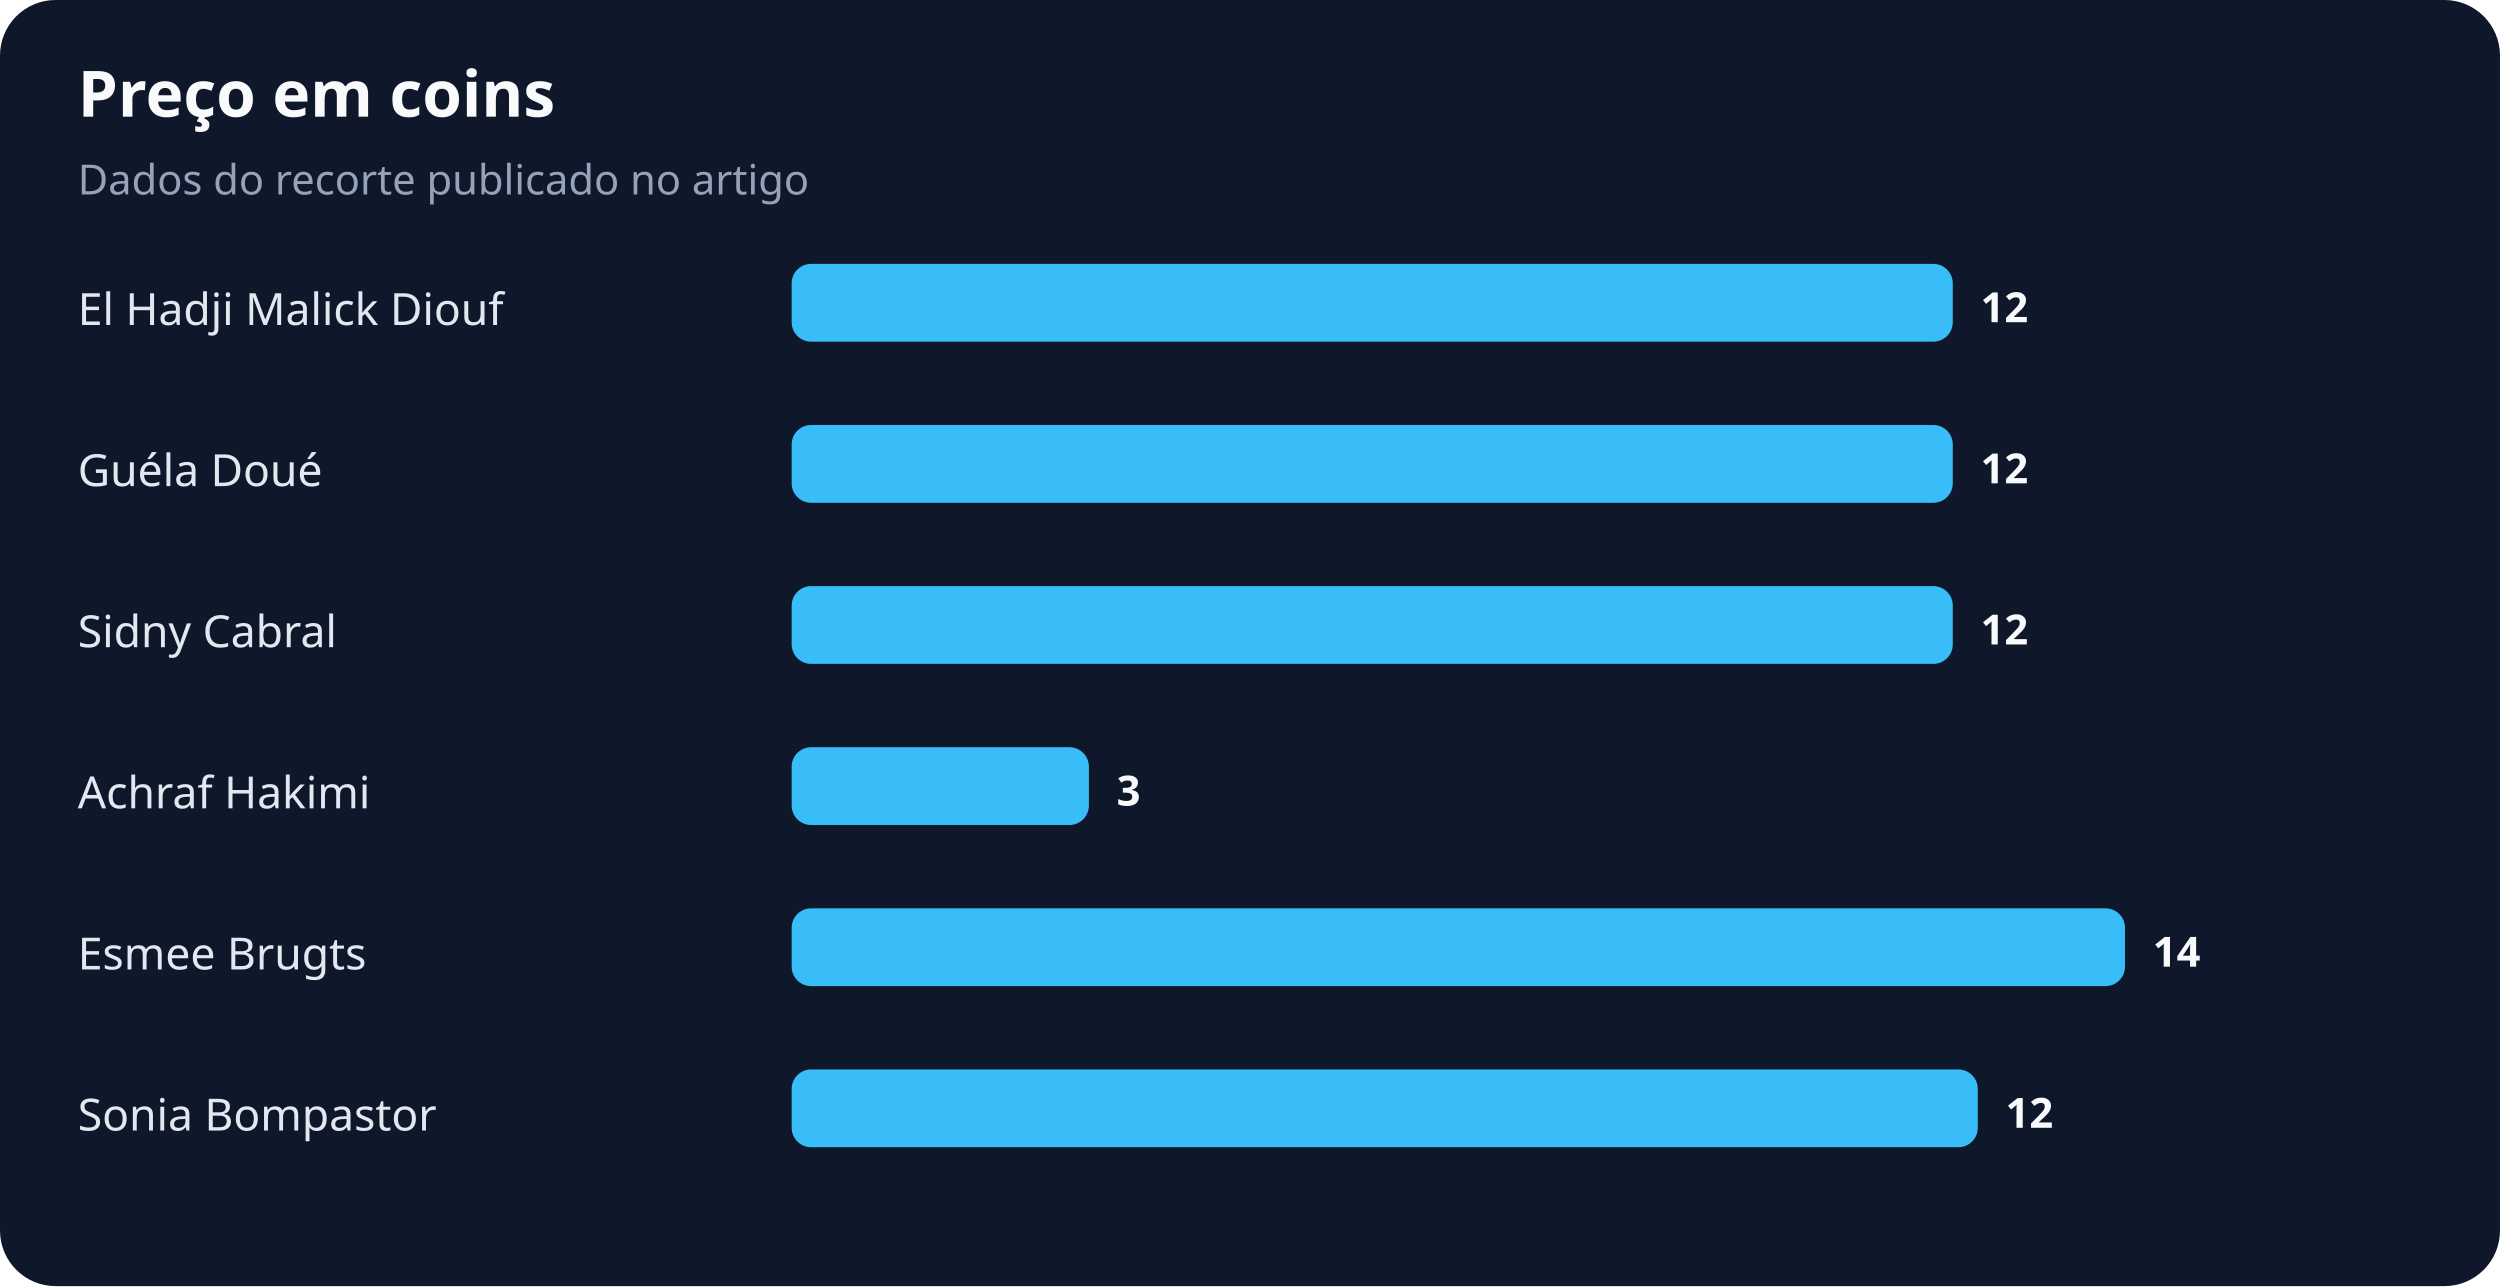
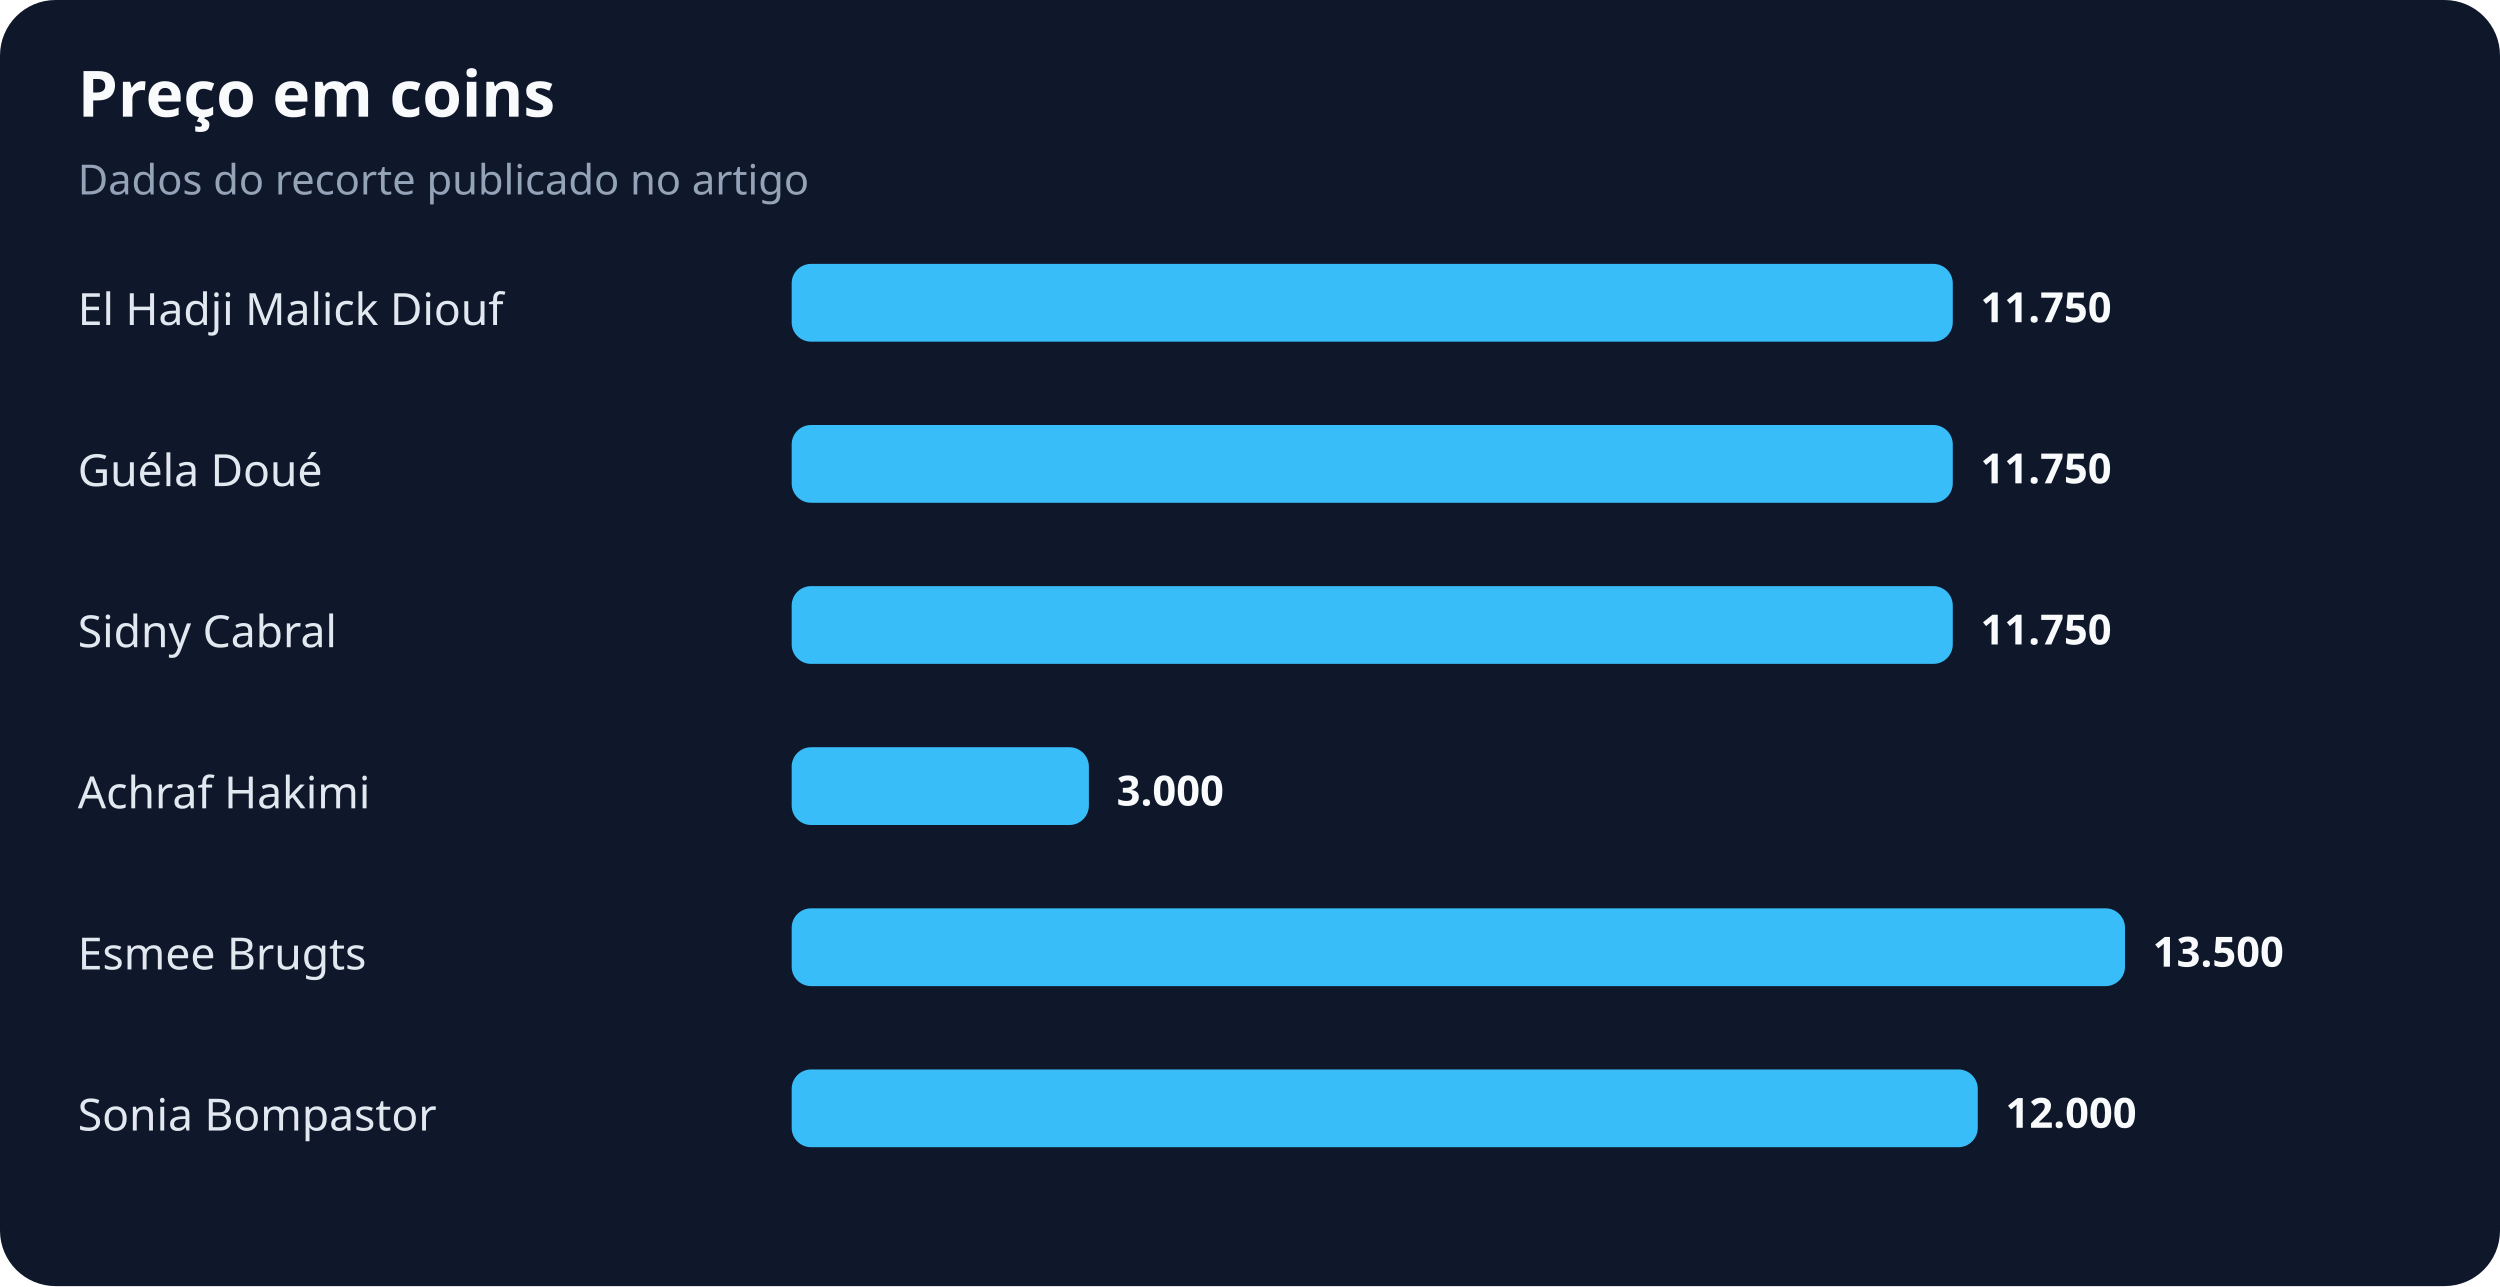
<svg xmlns="http://www.w3.org/2000/svg" width="900" height="463" viewBox="0 0 900 463" role="img" aria-labelledby="title desc">
  <rect width="100%" height="100%" rx="20" fill="#0f172a" />
  <text x="28" y="42" fill="#f8fafc" font-family="system-ui,sans-serif" font-size="23" font-weight="700">Preço em coins</text>
  <text x="28" y="70" fill="#94a3b8" font-family="system-ui,sans-serif" font-size="15">Dados do recorte publicado no artigo</text>
  <text x="28" y="117" fill="#e2e8f0" font-family="system-ui,sans-serif" font-size="16">El Hadji Malick Diouf</text>
  <rect x="285" y="95" width="418" height="28" rx="7" fill="#38bdf8" />
-   <text x="713" y="116" fill="#f8fafc" font-family="system-ui,sans-serif" font-size="15" font-weight="700">12</text>
+   <text x="713" y="116" fill="#f8fafc" font-family="system-ui,sans-serif" font-size="15" font-weight="700">11.750</text>
  <text x="28" y="175" fill="#e2e8f0" font-family="system-ui,sans-serif" font-size="16">Guéla Doué</text>
  <rect x="285" y="153" width="418" height="28" rx="7" fill="#38bdf8" />
-   <text x="713" y="174" fill="#f8fafc" font-family="system-ui,sans-serif" font-size="15" font-weight="700">12</text>
+   <text x="713" y="174" fill="#f8fafc" font-family="system-ui,sans-serif" font-size="15" font-weight="700">11.750</text>
  <text x="28" y="233" fill="#e2e8f0" font-family="system-ui,sans-serif" font-size="16">Sidny Cabral</text>
  <rect x="285" y="211" width="418" height="28" rx="7" fill="#38bdf8" />
-   <text x="713" y="232" fill="#f8fafc" font-family="system-ui,sans-serif" font-size="15" font-weight="700">12</text>
+   <text x="713" y="232" fill="#f8fafc" font-family="system-ui,sans-serif" font-size="15" font-weight="700">11.750</text>
  <text x="28" y="291" fill="#e2e8f0" font-family="system-ui,sans-serif" font-size="16">Achraf Hakimi</text>
  <rect x="285" y="269" width="107" height="28" rx="7" fill="#38bdf8" />
-   <text x="402" y="290" fill="#f8fafc" font-family="system-ui,sans-serif" font-size="15" font-weight="700">3</text>
+   <text x="402" y="290" fill="#f8fafc" font-family="system-ui,sans-serif" font-size="15" font-weight="700">3.000</text>
  <text x="28" y="349" fill="#e2e8f0" font-family="system-ui,sans-serif" font-size="16">Esmee Brugts</text>
  <rect x="285" y="327" width="480" height="28" rx="7" fill="#38bdf8" />
-   <text x="775" y="348" fill="#f8fafc" font-family="system-ui,sans-serif" font-size="15" font-weight="700">14</text>
+   <text x="775" y="348" fill="#f8fafc" font-family="system-ui,sans-serif" font-size="15" font-weight="700">13.500</text>
  <text x="28" y="407" fill="#e2e8f0" font-family="system-ui,sans-serif" font-size="16">Sonia Bompastor</text>
  <rect x="285" y="385" width="427" height="28" rx="7" fill="#38bdf8" />
-   <text x="722" y="406" fill="#f8fafc" font-family="system-ui,sans-serif" font-size="15" font-weight="700">12</text>
+   <text x="722" y="406" fill="#f8fafc" font-family="system-ui,sans-serif" font-size="15" font-weight="700">12.000</text>
</svg>
